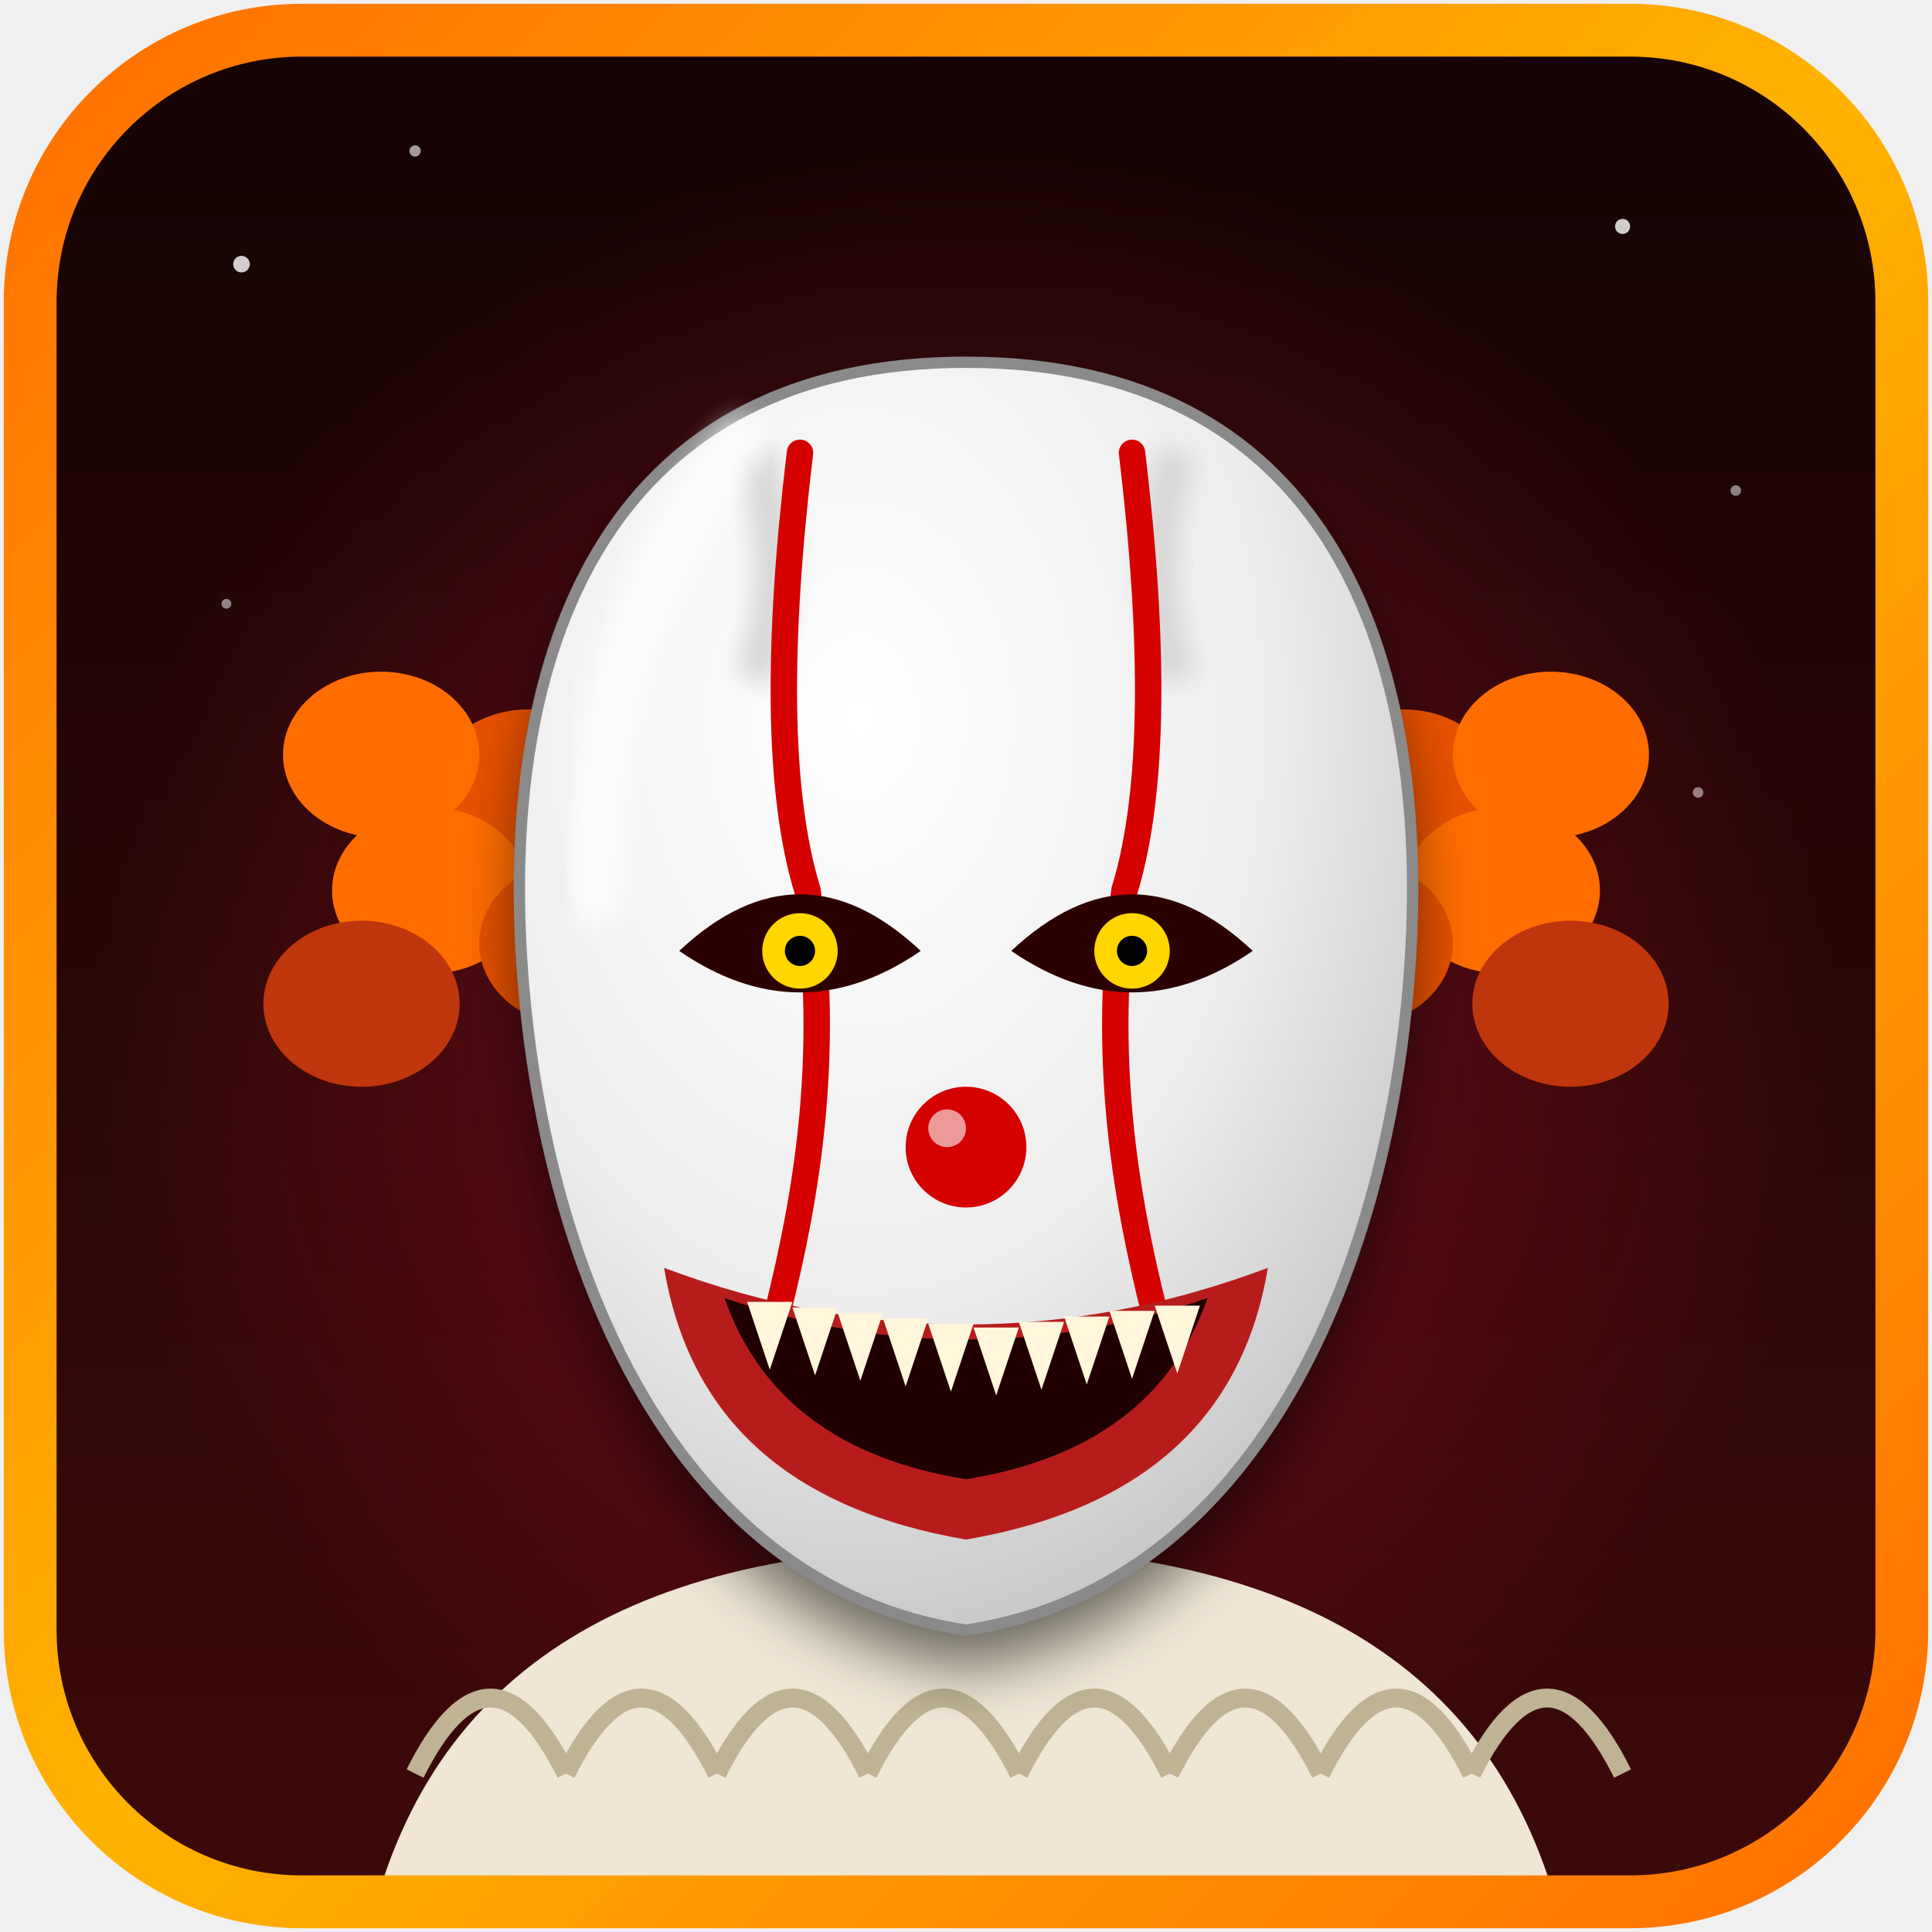
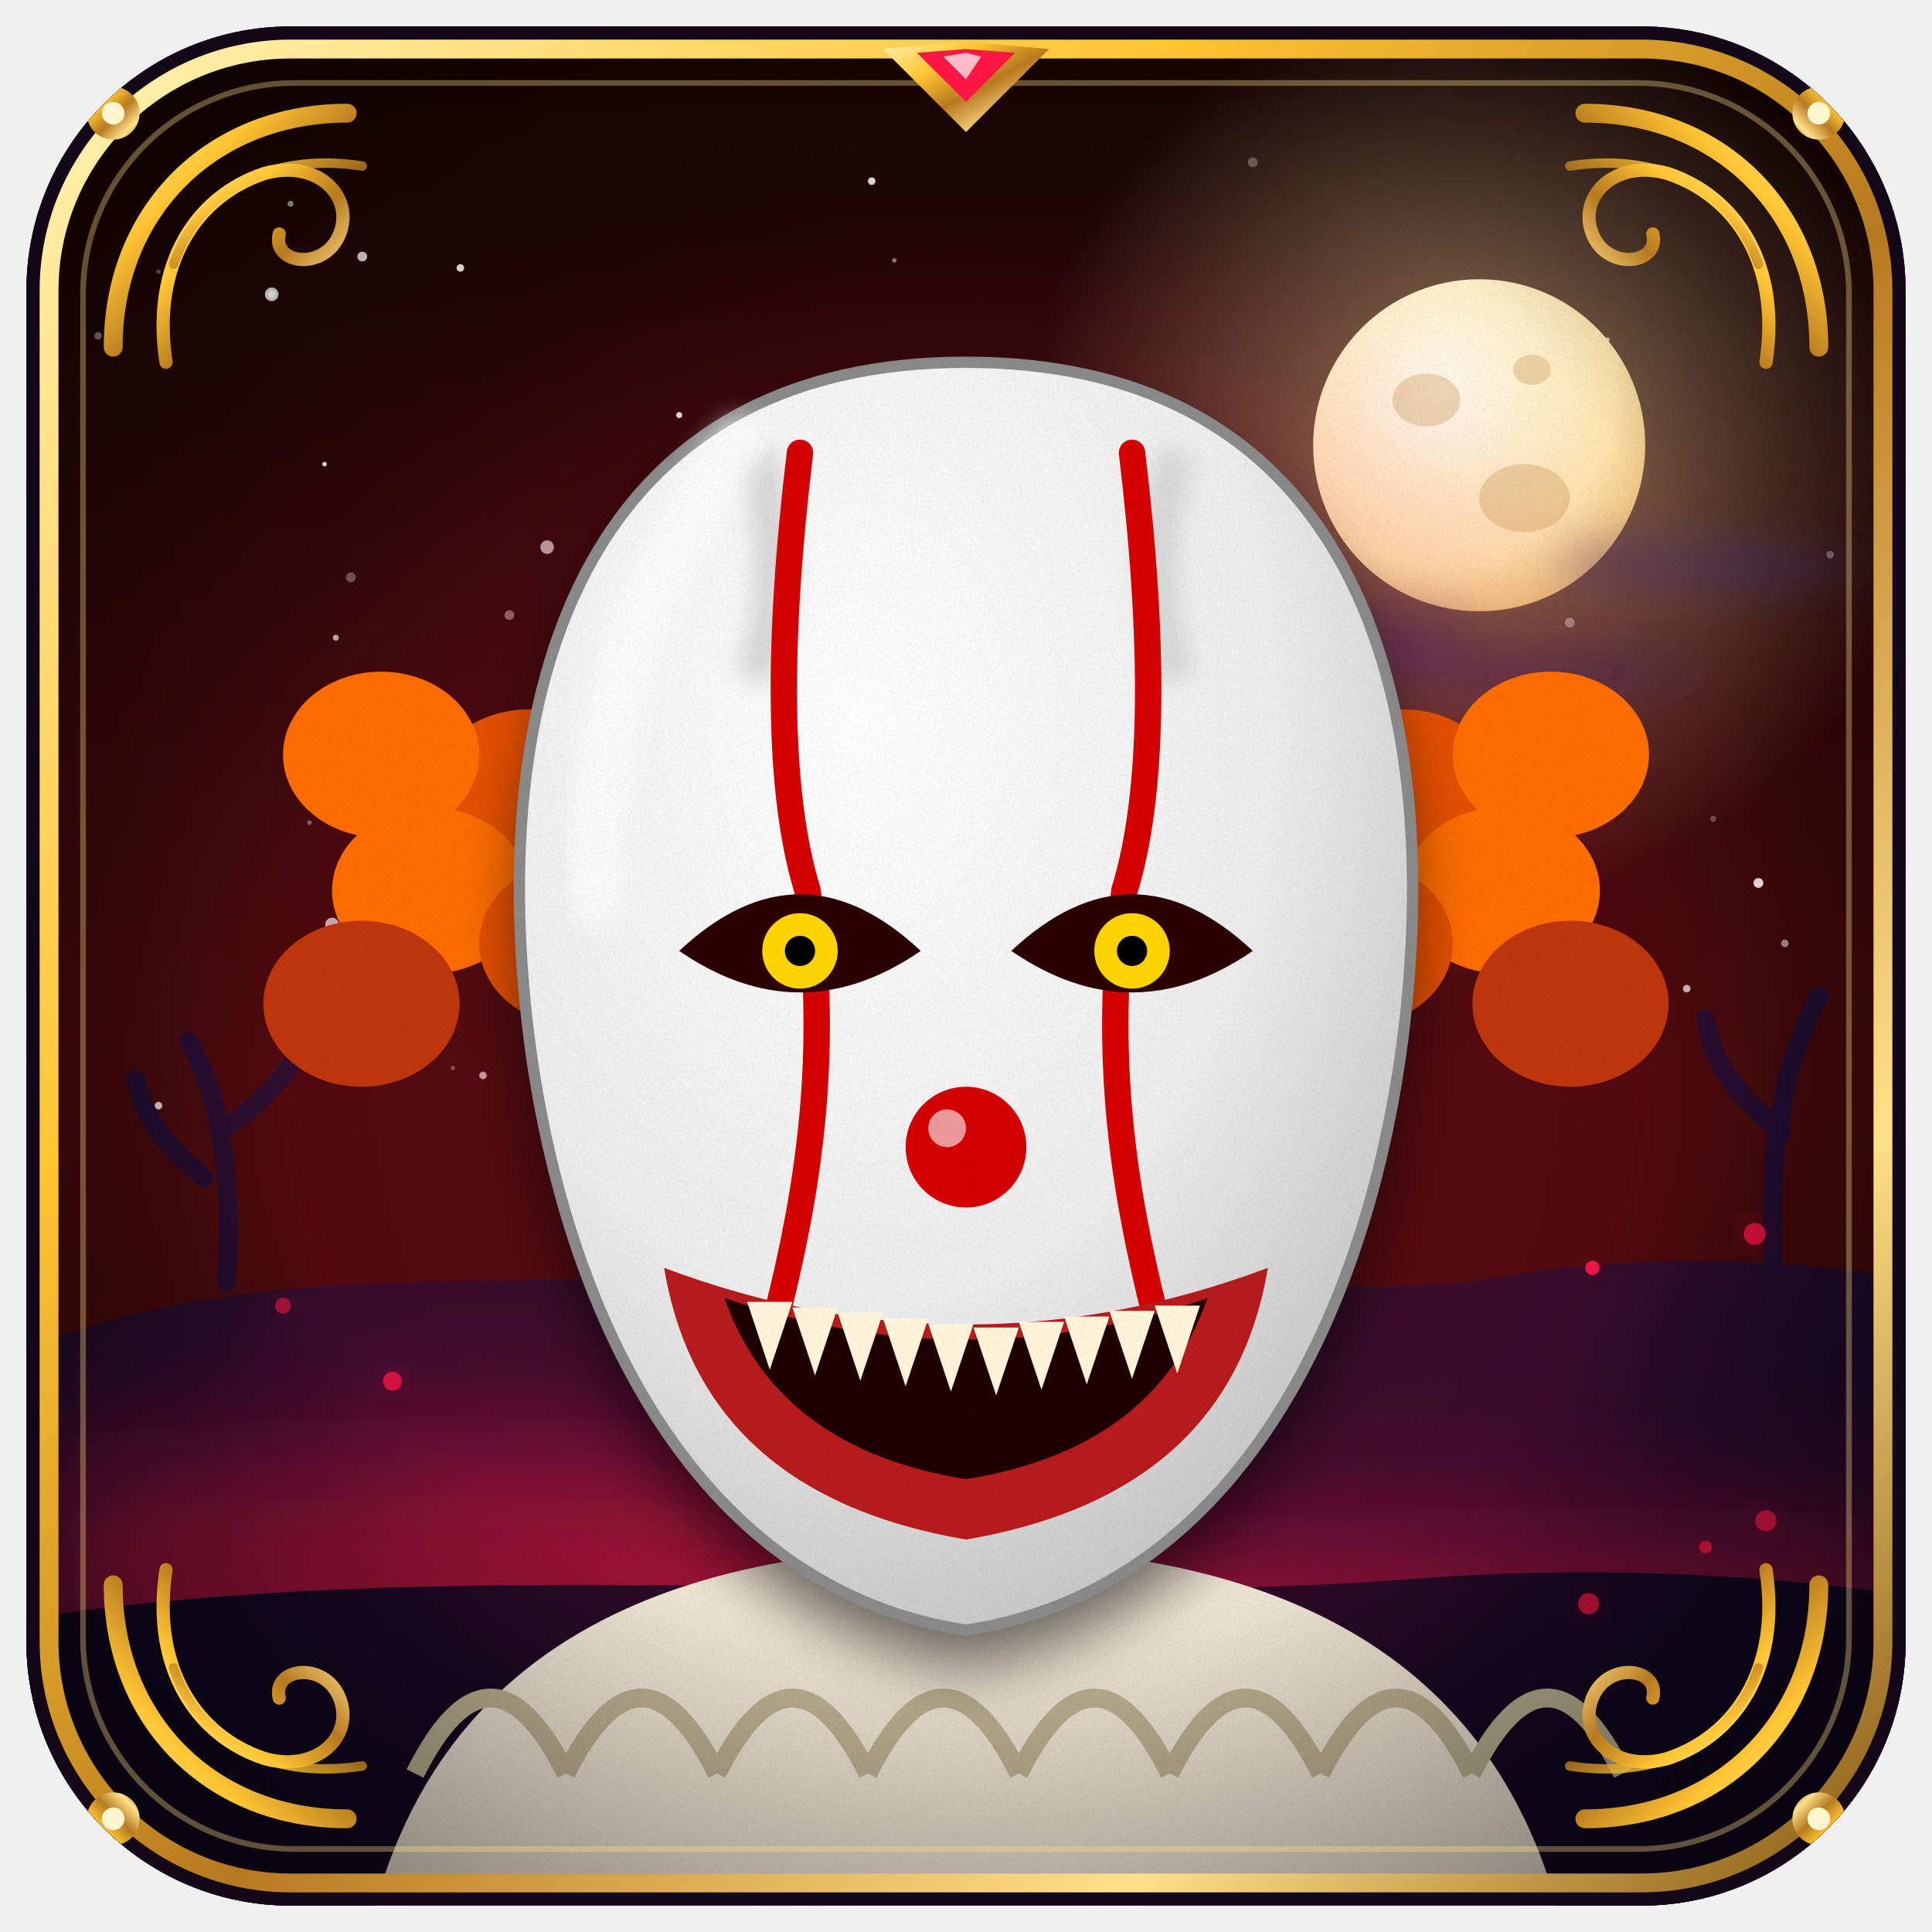
<svg xmlns="http://www.w3.org/2000/svg" viewBox="0 0 512 512" width="512" height="512">
  <defs>
    <linearGradient id="fr" x1="0" y1="0" x2="1" y2="1">
      <stop offset="0" stop-color="#ff6f00" />
      <stop offset=".5" stop-color="#ffb300" />
      <stop offset="1" stop-color="#ff6f00" />
    </linearGradient>
    <filter id="sh" x="-20%" y="-20%" width="140%" height="140%">
      <feDropShadow dx="0" dy="10" stdDeviation="10" flood-color="#000" flood-opacity=".55" />
    </filter>
    <filter id="in" x="-20%" y="-20%" width="140%" height="140%">
      <feGaussianBlur stdDeviation="3" />
    </filter>
    <filter id="blur8">
      <feGaussianBlur stdDeviation="8" />
    </filter>
    <filter id="glow" x="-50%" y="-50%" width="200%" height="200%">
      <feGaussianBlur stdDeviation="6" result="b" />
      <feMerge>
        <feMergeNode in="b" />
        <feMergeNode in="SourceGraphic" />
      </feMerge>
    </filter>
    <filter id="cloth">
      <feTurbulence type="fractalNoise" baseFrequency=".9" numOctaves="2" seed="3" />
      <feColorMatrix values="0 0 0 0 0  0 0 0 0 0  0 0 0 0 0  0 0 0 .18 0" />
      <feComposite in2="SourceGraphic" operator="in" />
    </filter>
    <filter id="skin">
      <feTurbulence type="fractalNoise" baseFrequency=".05" numOctaves="3" seed="7" />
      <feColorMatrix values="0 0 0 0 .45  0 0 0 0 .12  0 0 0 0 .06  0 0 0 1.1 -.45" />
      <feComposite in2="SourceGraphic" operator="in" />
    </filter>
  </defs>
+   <defs>
+     <filter id="soft" x="-30%" y="-30%" width="160%" height="160%">
+       <feGaussianBlur stdDeviation="6" />
+     </filter>
+     <filter id="soft2" x="-30%" y="-30%" width="160%" height="160%">
+       <feGaussianBlur stdDeviation="2.2" />
+     </filter>
+     <filter id="big" x="-50%" y="-50%" width="200%" height="200%">
+       <feGaussianBlur stdDeviation="22" />
+     </filter>
+     <filter id="grain" x="0" y="0" width="100%" height="100%">
+       <feTurbulence type="fractalNoise" baseFrequency="1.6" numOctaves="2" seed="4" result="n" />
+       <feColorMatrix in="n" values="0 0 0 0 0  0 0 0 0 0  0 0 0 0 0  0 0 0 .5 -.18" result="a" />
+       <feComposite in="a" in2="SourceGraphic" operator="in" />
+     </filter>
+     <filter id="pskin" x="0" y="0" width="100%" height="100%">
+       <feTurbulence type="turbulence" baseFrequency=".11 .010" numOctaves="3" seed="11" result="n" />
+       <feColorMatrix in="n" values="0 0 0 0 .35  0 0 0 0 .12  0 0 0 0 0  0 0 0 .9 -.35" result="a" />
+       <feComposite in="a" in2="SourceGraphic" operator="in" />
+     </filter>
+     <linearGradient id="gold" x1="0" y1="0" x2="1" y2="1">
+       <stop offset="0" stop-color="#fff2b3" />
+       <stop offset=".3" stop-color="#ffc533" />
+       <stop offset=".55" stop-color="#b7791f" />
+       <stop offset=".8" stop-color="#ffe08a" />
+       <stop offset="1" stop-color="#8a5a12" />
+     </linearGradient>
+     <radialGradient id="vign" cx=".5" cy=".45" r=".75">
+       <stop offset=".55" stop-color="#000" stop-opacity="0" />
+       <stop offset="1" stop-color="#000" stop-opacity=".65" />
+     </radialGradient>
+   </defs>
  <g clip-path="url(#eccl)">
+     <clipPath id="eccl">
+       <rect x="7" y="7" width="498" height="498" rx="70" />
+     </clipPath>
    <defs>
-       <linearGradient id="ecbg" x1="0" y1="0" x2="0" y2="1">
+       <linearGradient id="sky" x1="0" y1="0" x2="0" y2="1">
        <stop offset="0" stop-color="#150404" />
+         <stop offset=".55" stop-color="#3d0909" />
        <stop offset="1" stop-color="#3d0909" />
      </linearGradient>
-       <radialGradient id="ecgl" cx=".5" cy=".5" r=".5">
-         <stop offset="0" stop-color="#ff1744" stop-opacity=".35" />
-         <stop offset="1" stop-color="#ff1744" stop-opacity="0" />
+       <radialGradient id="moonhalo" cx=".5" cy=".5" r=".5">
+         <stop offset="0" stop-color="#fff4d6" stop-opacity=".85" />
+         <stop offset=".35" stop-color="#ffe3a8" stop-opacity=".35" />
+         <stop offset="1" stop-color="#ffe3a8" stop-opacity="0" />
+       </radialGradient>
+       <radialGradient id="moonb" cx=".38" cy=".34" r=".75">
+         <stop offset="0" stop-color="#fffdf2" />
+         <stop offset=".7" stop-color="#ffe7b0" />
+         <stop offset="1" stop-color="#e6b96e" />
      </radialGradient>
    </defs>
-     <clipPath id="eccl">
-       <rect x="8" y="8" width="496" height="496" rx="72" />
-     </clipPath>
-     <rect x="8" y="8" width="496" height="496" rx="72" fill="url(#ecbg)" />
-     <circle cx="64" cy="70" r="2.2" fill="#fff" opacity="0.8" />
-     <circle cx="110" cy="40" r="1.5" fill="#fff" opacity="0.6" />
-     <circle cx="430" cy="60" r="2" fill="#fff" opacity="0.8" />
-     <circle cx="460" cy="130" r="1.4" fill="#fff" opacity="0.5" />
-     <circle cx="60" cy="160" r="1.3" fill="#fff" opacity="0.5" />
-     <circle cx="450" cy="210" r="1.4" fill="#fff" opacity="0.5" />
-     <ellipse cx="256" cy="270" rx="230" ry="230" fill="url(#ecgl)" />
+     <rect width="512" height="512" fill="url(#sky)" />
+     <circle cx="42" cy="72" r="0.6" fill="#fff" opacity="0.34" />
+     <circle cx="426" cy="90" r="0.6" fill="#fff" opacity="0.70" />
+     <circle cx="355" cy="220" r="1.3" fill="#fff" opacity="0.43" />
+     <circle cx="237" cy="69" r="0.6" fill="#fff" opacity="0.45" />
+     <circle cx="351" cy="114" r="0.6" fill="#fff" opacity="0.55" />
+     <circle cx="128" cy="285" r="1" fill="#fff" opacity="0.67" />
+     <circle cx="77" cy="54" r="0.8" fill="#fff" opacity="0.56" />
+     <circle cx="96" cy="68" r="1.3" fill="#fff" opacity="0.78" />
+     <circle cx="72" cy="78" r="1" fill="#fff" opacity="0.77" />
+     <circle cx="89" cy="169" r="0.8" fill="#fff" opacity="0.66" />
+     <circle cx="42" cy="293" r="1" fill="#fff" opacity="0.76" />
+     <circle cx="485" cy="147" r="1" fill="#fff" opacity="0.43" />
+     <circle cx="122" cy="71" r="1" fill="#fff" opacity="0.83" />
+     <circle cx="282" cy="117" r="1" fill="#fff" opacity="0.71" />
+     <circle cx="183" cy="161" r="0.6" fill="#fff" opacity="0.34" />
+     <circle cx="116" cy="217" r="0.6" fill="#fff" opacity="0.26" />
+     <circle cx="231" cy="48" r="1" fill="#fff" opacity="0.84" />
+     <circle cx="26" cy="89" r="1" fill="#fff" opacity="0.43" />
+     <circle cx="135" cy="163" r="1.3" fill="#fff" opacity="0.39" />
+     <circle cx="479" cy="78" r="0.6" fill="#fff" opacity="0.38" />
+     <circle cx="447" cy="262" r="1" fill="#fff" opacity="0.72" />
+     <circle cx="477" cy="21" r="1" fill="#fff" opacity="0.65" />
+     <circle cx="43" cy="55" r="0.8" fill="#fff" opacity="0.54" />
+     <circle cx="454" cy="217" r="0.8" fill="#fff" opacity="0.27" />
+     <circle cx="145" cy="145" r="1.8" fill="#fff" opacity="0.64" />
+     <circle cx="120" cy="283" r="0.6" fill="#fff" opacity="0.31" />
+     <circle cx="229" cy="223" r="0.6" fill="#fff" opacity="0.73" />
+     <circle cx="413" cy="215" r="0.6" fill="#fff" opacity="0.37" />
+     <circle cx="332" cy="43" r="1.3" fill="#fff" opacity="0.28" />
+     <circle cx="72" cy="78" r="1.8" fill="#fff" opacity="0.82" />
+     <circle cx="135" cy="236" r="1.3" fill="#fff" opacity="0.31" />
+     <circle cx="473" cy="250" r="1" fill="#fff" opacity="0.52" />
+     <circle cx="198" cy="284" r="0.6" fill="#fff" opacity="0.28" />
+     <circle cx="466" cy="234" r="1.3" fill="#fff" opacity="0.87" />
+     <circle cx="338" cy="216" r="0.6" fill="#fff" opacity="0.40" />
+     <circle cx="82" cy="218" r="0.6" fill="#fff" opacity="0.36" />
+     <circle cx="86" cy="123" r="0.6" fill="#fff" opacity="0.86" />
+     <circle cx="93" cy="153" r="1.3" fill="#fff" opacity="0.31" />
+     <circle cx="228" cy="138" r="0.6" fill="#fff" opacity="0.59" />
+     <circle cx="88" cy="245" r="1.8" fill="#fff" opacity="0.71" />
+     <circle cx="204" cy="261" r="0.6" fill="#fff" opacity="0.60" />
+     <circle cx="204" cy="146" r="1" fill="#fff" opacity="0.46" />
+     <circle cx="416" cy="165" r="1.3" fill="#fff" opacity="0.41" />
+     <circle cx="407" cy="153" r="1.8" fill="#fff" opacity="0.48" />
+     <circle cx="180" cy="110" r="0.8" fill="#fff" opacity="0.90" />
+     <circle cx="201" cy="177" r="0.8" fill="#fff" opacity="0.64" />
+     <circle cx="392" cy="118" r="120" fill="url(#moonhalo)" />
+     <circle cx="392" cy="118" r="44" fill="url(#moonb)" />
+     <g opacity=".35" fill="#c99a52">
+       <ellipse cx="378" cy="106" rx="9" ry="7" />
+       <ellipse cx="404" cy="132" rx="12" ry="9" />
+       <ellipse cx="406" cy="98" rx="5" ry="4" />
+     </g>
+     <g filter="url(#soft)" opacity=".5">
+       <ellipse cx="330" cy="168" rx="60" ry="8" fill="#3b2366" />
+       <ellipse cx="452" cy="150" rx="40" ry="6" fill="#4a2d73" />
+       <ellipse cx="400" cy="178" rx="50" ry="6" fill="#3b2366" />
+     </g>
+     <path d="M0 360 C 70 330 140 345 200 335 C 270 322 330 350 400 338 C 450 330 490 336 512 340 L 512 512 L 0 512 Z" fill="#1a0c2e" opacity=".85" />
+     <path d="M60 340 C 62 310 58 290 50 276 M58 300 C 70 292 78 284 82 272 M54 312 C 44 304 38 296 36 286" stroke="#1a0c2e" stroke-width="5" fill="none" stroke-linecap="round" />
+     <path d="M470 336 C 468 300 474 280 482 264 M472 300 C 460 290 454 282 452 270" stroke="#1a0c2e" stroke-width="5" fill="none" stroke-linecap="round" />
+     <g filter="url(#big)" opacity=".55">
+       <ellipse cx="120" cy="420" rx="200" ry="34" fill="#ff1744" />
+       <ellipse cx="420" cy="440" rx="200" ry="30" fill="#ff1744" />
+     </g>
+     <path d="M0 430 C 120 410 260 428 380 418 C 440 414 490 420 512 424 L 512 512 L 0 512 Z" fill="#120822" />
+     <circle cx="336" cy="430" r="1.8" fill="#ff1744" filter="url(#glow)" opacity="0.54" />
+     <circle cx="421" cy="425" r="2.8" fill="#ff1744" filter="url(#glow)" opacity="0.74" />
+     <circle cx="452" cy="410" r="1.7" fill="#ff1744" filter="url(#glow)" opacity="0.81" />
+     <circle cx="387" cy="252" r="2.9" fill="#ff1744" filter="url(#glow)" opacity="0.91" />
+     <circle cx="253" cy="289" r="2.5" fill="#ff1744" filter="url(#glow)" opacity="0.86" />
+     <circle cx="319" cy="437" r="2.4" fill="#ff1744" filter="url(#glow)" opacity="0.65" />
+     <circle cx="104" cy="366" r="2.5" fill="#ff1744" filter="url(#glow)" opacity="0.77" />
+     <circle cx="468" cy="403" r="2.8" fill="#ff1744" filter="url(#glow)" opacity="0.78" />
+     <circle cx="155" cy="312" r="2.1" fill="#ff1744" filter="url(#glow)" opacity="0.72" />
+     <circle cx="465" cy="327" r="2.9" fill="#ff1744" filter="url(#glow)" opacity="0.77" />
+     <circle cx="228" cy="407" r="2.6" fill="#ff1744" filter="url(#glow)" opacity="0.66" />
+     <circle cx="224" cy="354" r="3.0" fill="#ff1744" filter="url(#glow)" opacity="0.53" />
+     <circle cx="75" cy="346" r="2.1" fill="#ff1744" filter="url(#glow)" opacity="0.57" />
+     <circle cx="422" cy="336" r="1.9" fill="#ff1744" filter="url(#glow)" opacity="0.92" />
+     <ellipse cx="256" cy="280" rx="200" ry="200" fill="#ff1744" opacity=".12" filter="url(#big)" />
    <path d="M96 520 q 20 -110 160 -110 q 140 0 160 110 z" fill="#efe6d4" />
    <path d="M110 470 q 20 -40 40 0" stroke="#bfb393" stroke-width="5" fill="none" />
    <path d="M150 470 q 20 -40 40 0" stroke="#bfb393" stroke-width="5" fill="none" />
    <path d="M190 470 q 20 -40 40 0" stroke="#bfb393" stroke-width="5" fill="none" />
    <path d="M230 470 q 20 -40 40 0" stroke="#bfb393" stroke-width="5" fill="none" />
    <path d="M270 470 q 20 -40 40 0" stroke="#bfb393" stroke-width="5" fill="none" />
    <path d="M310 470 q 20 -40 40 0" stroke="#bfb393" stroke-width="5" fill="none" />
    <path d="M350 470 q 20 -40 40 0" stroke="#bfb393" stroke-width="5" fill="none" />
    <path d="M390 470 q 20 -40 40 0" stroke="#bfb393" stroke-width="5" fill="none" />
    <ellipse cx="140.0" cy="210" rx="26" ry="22" fill="#e65100" />
    <ellipse cx="114.0" cy="236" rx="26" ry="22" fill="#ff6d00" />
    <ellipse cx="153.0" cy="250" rx="26" ry="22" fill="#e65100" />
    <ellipse cx="101.0" cy="200" rx="26" ry="22" fill="#ff6d00" />
    <ellipse cx="95.8" cy="266" rx="26" ry="22" fill="#bf360c" />
    <ellipse cx="372.0" cy="210" rx="26" ry="22" fill="#e65100" />
    <ellipse cx="398.0" cy="236" rx="26" ry="22" fill="#ff6d00" />
    <ellipse cx="359.0" cy="250" rx="26" ry="22" fill="#e65100" />
    <ellipse cx="411.0" cy="200" rx="26" ry="22" fill="#ff6d00" />
    <ellipse cx="416.2" cy="266" rx="26" ry="22" fill="#bf360c" />
    <defs>
      <radialGradient id="ecw" cx=".38" cy=".28" r=".85">
        <stop offset="0" stop-color="#ffffff" />
        <stop offset=".55" stop-color="#ededed" />
        <stop offset="1" stop-color="#b9b9b9" />
      </radialGradient>
    </defs>
    <path d="M256 96 C 350 96 378 170 374 250 C 370 330 336 420 256 432 C 176 420 142 330 138 250 C 134 170 162 96 256 96 Z" fill="#000" opacity=".55" filter="url(#blur8)" transform="translate(0 10)" />
    <path d="M256 96 C 350 96 378 170 374 250 C 370 330 336 420 256 432 C 176 420 142 330 138 250 C 134 170 162 96 256 96 Z" fill="url(#ecw)" stroke="#8a8a8a" stroke-width="3" />
    <path d="M200 120 q 10 30 0 60 M312 120 q -10 30 0 60" stroke="#d6d6d6" stroke-width="10" fill="none" filter="url(#in)" />
    <path d="M212 120 C 206 170 206 210 214 236 C 220 280 214 316 206 348" stroke="#d50000" stroke-width="7" fill="none" stroke-linecap="round" />
    <path d="M300 120 C 306 170 306 210 298 236 C 292 280 298 316 306 348" stroke="#d50000" stroke-width="7" fill="none" stroke-linecap="round" />
    <path d="M180 252 q 32 -30 64 0 q -32 22 -64 0 z M268 252 q 32 -30 64 0 q -32 22 -64 0 z" fill="#2b0000" />
    <circle cx="212" cy="252" r="10" fill="#ffd600" />
    <circle cx="300" cy="252" r="10" fill="#ffd600" />
    <circle cx="212" cy="252" r="4" fill="#000" />
    <circle cx="300" cy="252" r="4" fill="#000" />
    <circle cx="256" cy="304" r="16" fill="#d50000" />
    <circle cx="251" cy="299" r="5" fill="#fff" opacity=".6" />
    <path d="M176 336 q 80 30 160 0 q -10 60 -80 72 q -70 -12 -80 -72 z" fill="#b71c1c" />
    <path d="M192 344 q 64 22 128 0 q -14 40 -64 48 q -50 -8 -64 -48 z" fill="#200000" />
    <path d="M198 345.0 l 6 18 l 6 -18 z" fill="#fff6dc" />
    <path d="M210 346.5 l 6 18 l 6 -18 z" fill="#fff6dc" />
    <path d="M222 347.9 l 6 18 l 6 -18 z" fill="#fff6dc" />
    <path d="M234 349.4 l 6 18 l 6 -18 z" fill="#fff6dc" />
    <path d="M246 350.8 l 6 18 l 6 -18 z" fill="#fff6dc" />
    <path d="M258 351.8 l 6 18 l 6 -18 z" fill="#fff6dc" />
    <path d="M270 350.3 l 6 18 l 6 -18 z" fill="#fff6dc" />
    <path d="M282 348.9 l 6 18 l 6 -18 z" fill="#fff6dc" />
    <path d="M294 347.4 l 6 18 l 6 -18 z" fill="#fff6dc" />
    <path d="M306 346.0 l 6 18 l 6 -18 z" fill="#fff6dc" />
    <path d="M196 118 q -40 50 -38 120" stroke="#fff" stroke-width="14" stroke-opacity="0.7" fill="none" stroke-linecap="round" filter="url(#in)" />
+     <rect x="7" y="7" width="498" height="498" fill="#000" filter="url(#grain)" opacity=".18" />
+     <rect x="7" y="7" width="498" height="498" rx="70" fill="url(#vign)" />
+     <rect x="7" y="7" width="498" height="498" rx="70" fill="none" stroke="#120818" stroke-width="12" />
+     <rect x="13" y="13" width="486" height="486" rx="64" fill="none" stroke="url(#gold)" stroke-width="5" />
+     <rect x="22" y="22" width="468" height="468" rx="56" fill="none" stroke="#ffe08a" stroke-opacity=".35" stroke-width="1.5" />
+     <g transform="">
+       <path d="M30 92 C 30 56 56 30 92 30" stroke="url(#gold)" stroke-width="5" fill="none" stroke-linecap="round" />
+       <path d="M44 96 C 40 70 52 52 70 46 C 84 42 94 52 90 62 C 86 72 72 70 74 62" stroke="url(#gold)" stroke-width="3.5" fill="none" stroke-linecap="round" />
+       <path d="M96 44 C 70 40 52 52 46 70" stroke="url(#gold)" stroke-width="2.5" fill="none" stroke-linecap="round" opacity=".8" />
+       <circle cx="30" cy="30" r="7" fill="url(#gold)" />
+       <circle cx="30" cy="30" r="3" fill="#fff6d0" />
+     </g>
+     <g transform="translate(512 0) scale(-1 1)">
+       <path d="M30 92 C 30 56 56 30 92 30" stroke="url(#gold)" stroke-width="5" fill="none" stroke-linecap="round" />
+       <path d="M44 96 C 40 70 52 52 70 46 C 84 42 94 52 90 62 C 86 72 72 70 74 62" stroke="url(#gold)" stroke-width="3.5" fill="none" stroke-linecap="round" />
+       <path d="M96 44 C 70 40 52 52 46 70" stroke="url(#gold)" stroke-width="2.5" fill="none" stroke-linecap="round" opacity=".8" />
+       <circle cx="30" cy="30" r="7" fill="url(#gold)" />
+       <circle cx="30" cy="30" r="3" fill="#fff6d0" />
+     </g>
+     <g transform="translate(0 512) scale(1 -1)">
+       <path d="M30 92 C 30 56 56 30 92 30" stroke="url(#gold)" stroke-width="5" fill="none" stroke-linecap="round" />
+       <path d="M44 96 C 40 70 52 52 70 46 C 84 42 94 52 90 62 C 86 72 72 70 74 62" stroke="url(#gold)" stroke-width="3.5" fill="none" stroke-linecap="round" />
+       <path d="M96 44 C 70 40 52 52 46 70" stroke="url(#gold)" stroke-width="2.5" fill="none" stroke-linecap="round" opacity=".8" />
+       <circle cx="30" cy="30" r="7" fill="url(#gold)" />
+       <circle cx="30" cy="30" r="3" fill="#fff6d0" />
+     </g>
+     <g transform="translate(512 512) scale(-1 -1)">
+       <path d="M30 92 C 30 56 56 30 92 30" stroke="url(#gold)" stroke-width="5" fill="none" stroke-linecap="round" />
+       <path d="M44 96 C 40 70 52 52 70 46 C 84 42 94 52 90 62 C 86 72 72 70 74 62" stroke="url(#gold)" stroke-width="3.5" fill="none" stroke-linecap="round" />
+       <path d="M96 44 C 70 40 52 52 46 70" stroke="url(#gold)" stroke-width="2.5" fill="none" stroke-linecap="round" opacity=".8" />
+       <circle cx="30" cy="30" r="7" fill="url(#gold)" />
+       <circle cx="30" cy="30" r="3" fill="#fff6d0" />
+     </g>
+     <g transform="translate(256 13)">
+       <path d="M-22 0 L 0 -2 L 22 0 L 0 22 Z" fill="url(#gold)" />
+       <path d="M-13 1 L 0 0 L 13 1 L 0 14 Z" fill="#ff1744" />
+       <path d="M-6 2 L 0 1 L 4 2 L 0 8 Z" fill="#fff" opacity=".7" />
+     </g>
  </g>
-   <rect x="8" y="8" width="496" height="496" rx="72" fill="none" stroke="url(#fr)" stroke-width="14" />
</svg>
